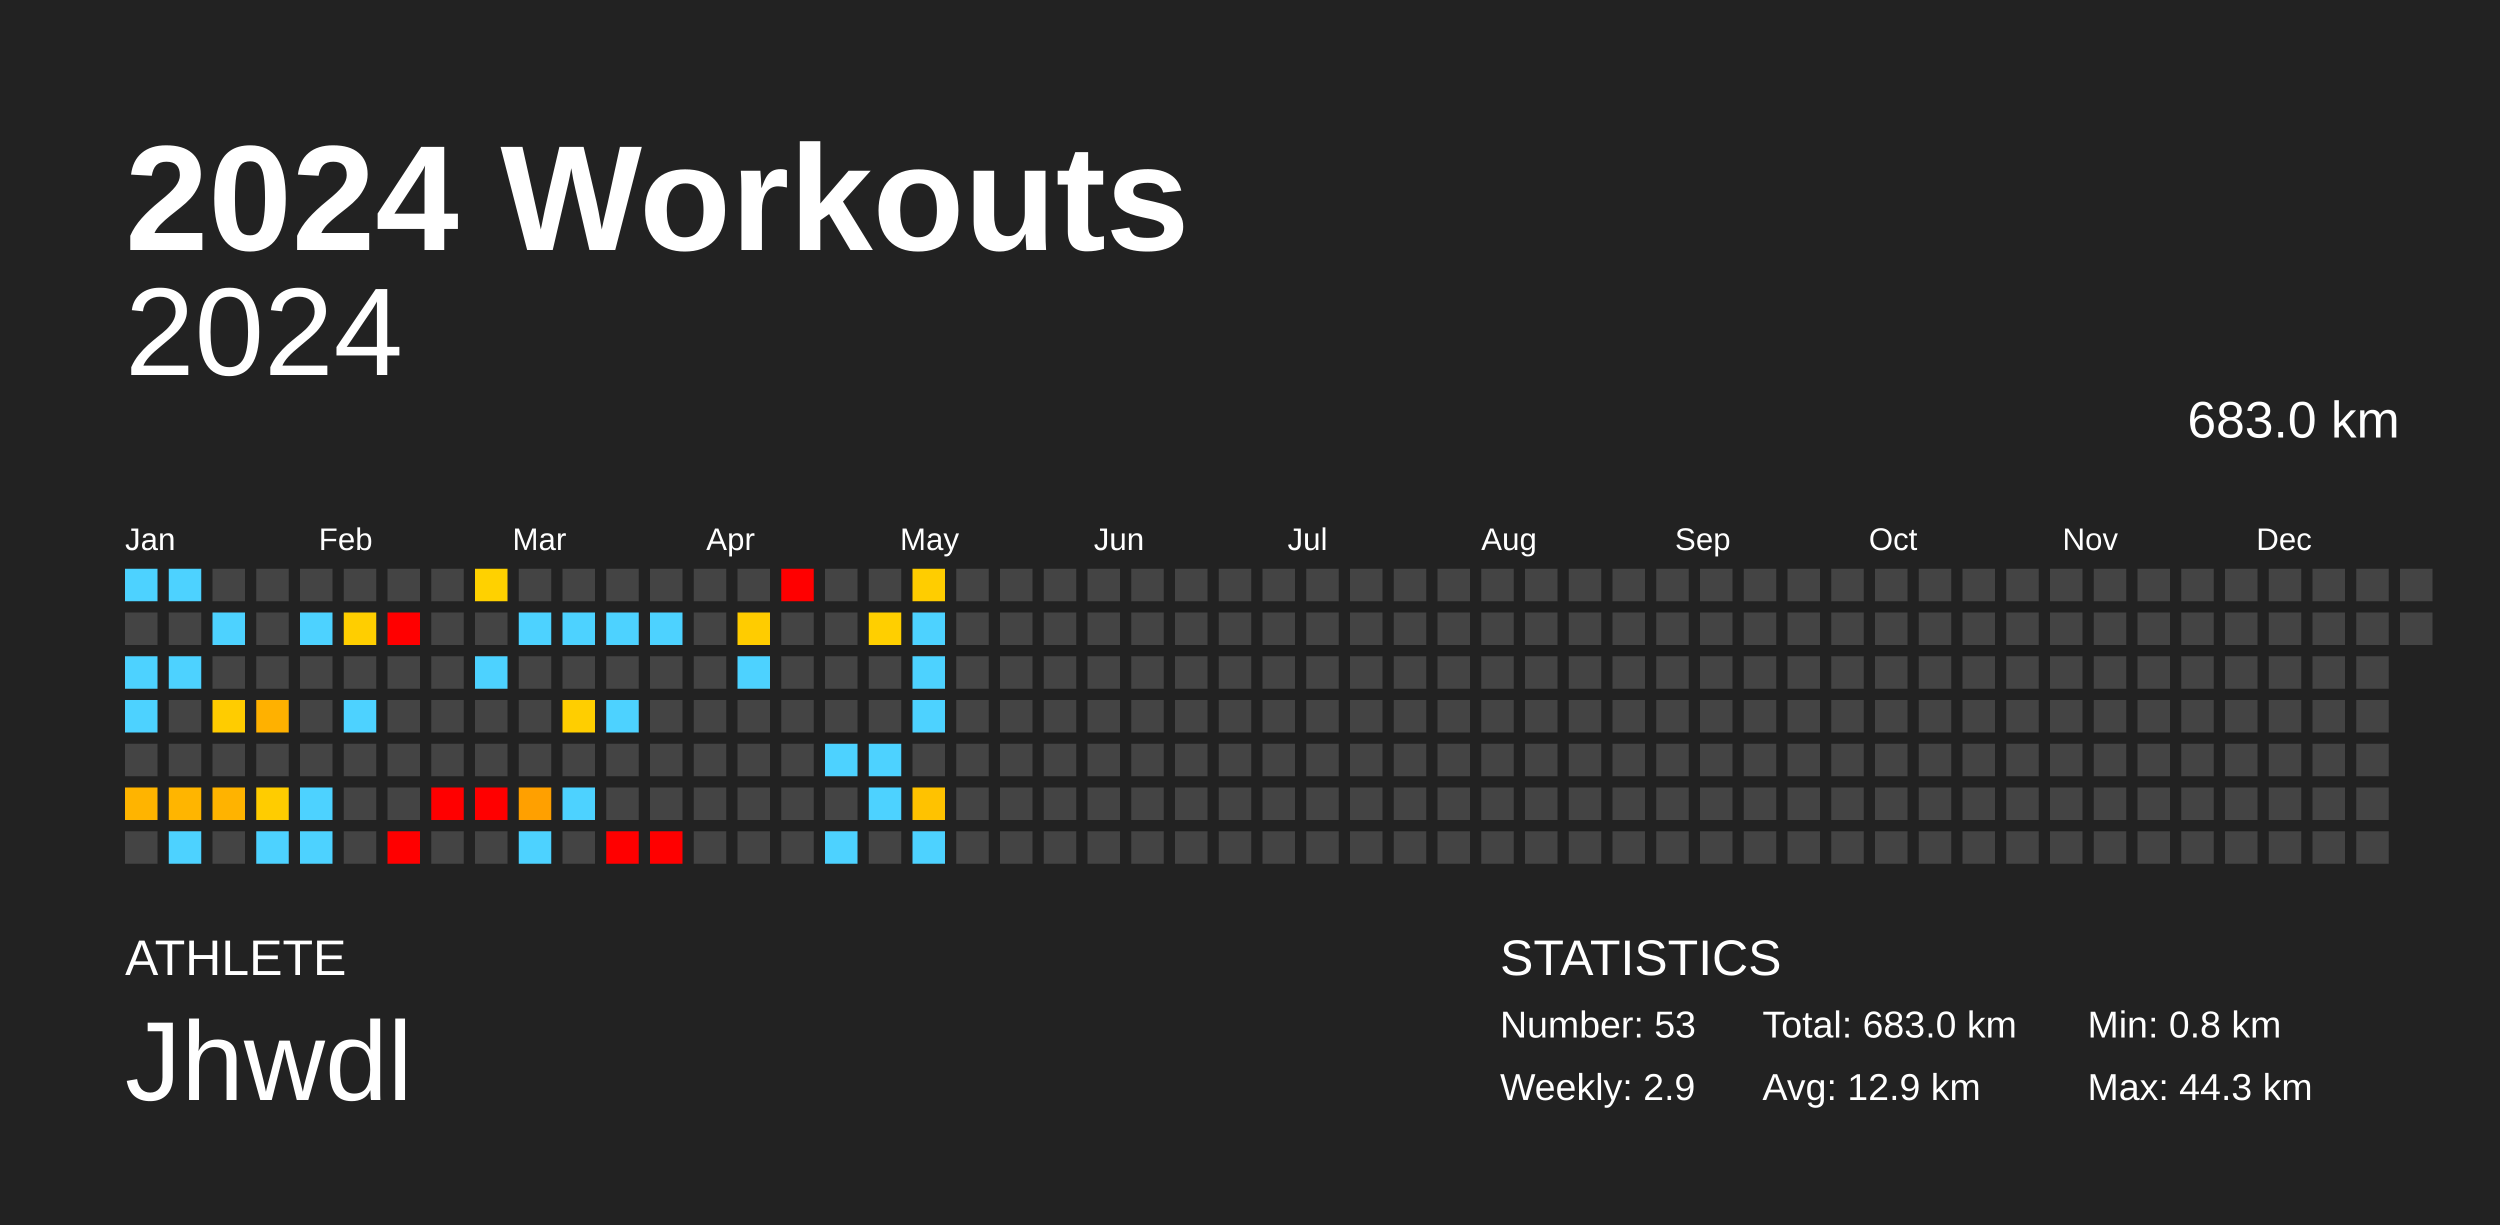
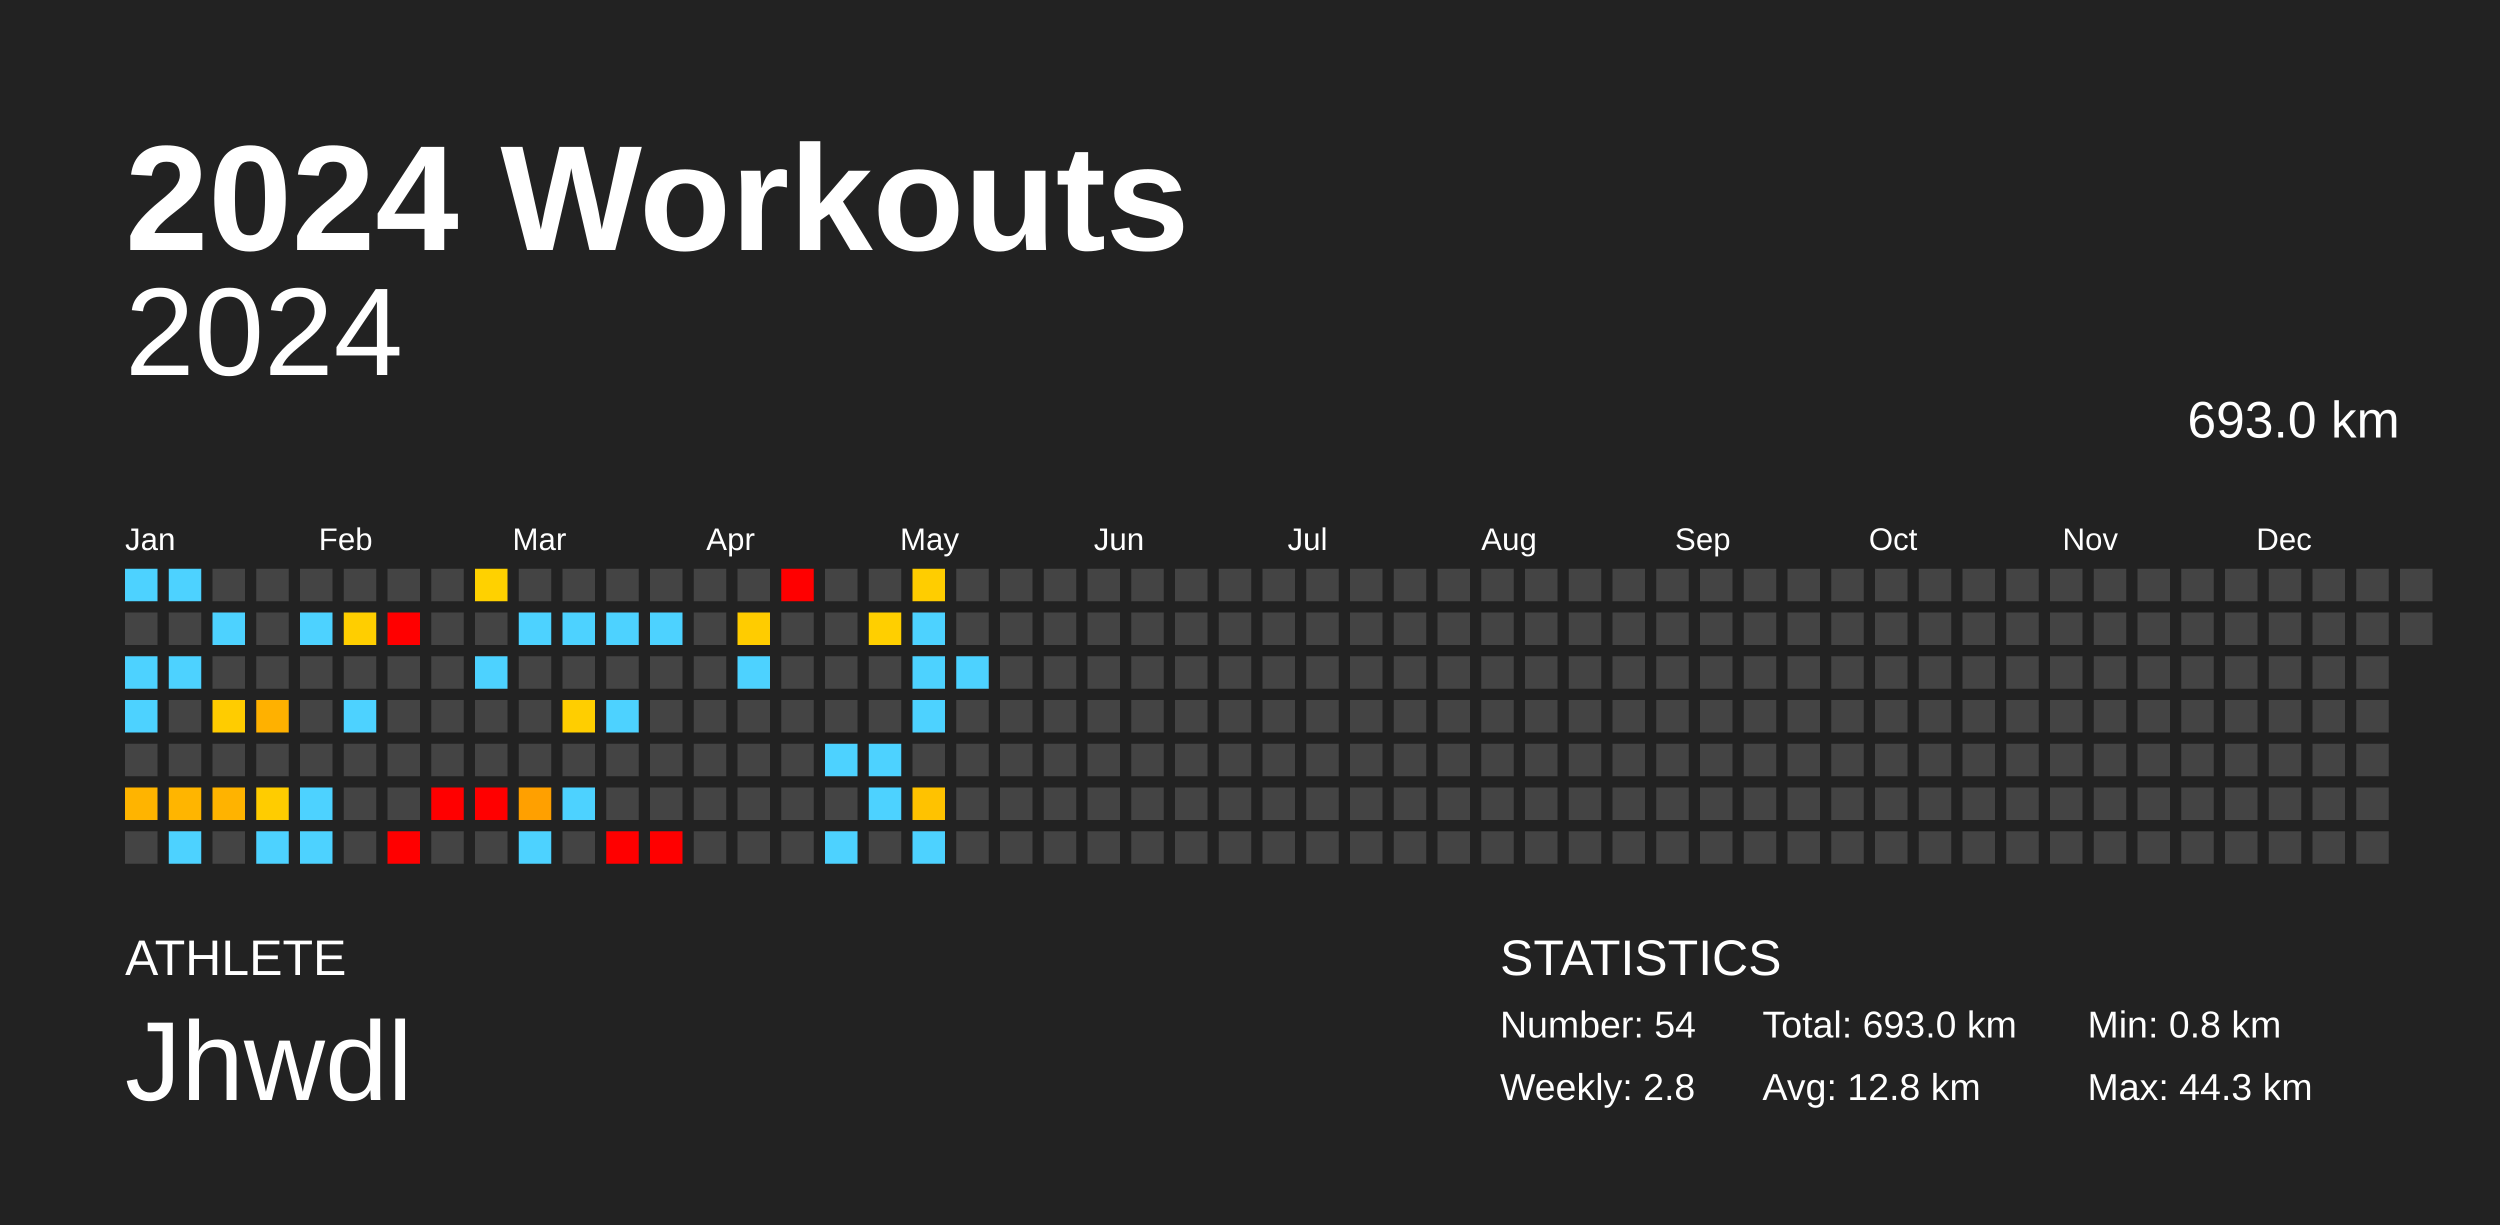
<svg xmlns="http://www.w3.org/2000/svg" baseProfile="full" height="98mm" version="1.1" viewBox="0,0,200,98" width="200mm">
  <defs />
  <rect fill="#222222" height="98" width="200" x="0" y="0" />
  <text fill="#FFFFFF" style="font-size:12px; font-family:Arial; font-weight:bold;" x="10" y="20">2024 Workouts</text>
  <text fill="#FFFFFF" style="font-size:4px; font-family:Arial" x="10" y="78">ATHLETE</text>
  <text fill="#FFFFFF" style="font-size:9px; font-family:Arial" x="10" y="88">Jhwdl</text>
  <text fill="#FFFFFF" style="font-size:4px; font-family:Arial" x="120" y="78">STATISTICS</text>
-   <text fill="#FFFFFF" style="font-size:3px; font-family:Arial" x="120" y="83">Number: 53</text>
-   <text fill="#FFFFFF" style="font-size:3px; font-family:Arial" x="120" y="88">Weekly: 2.9</text>
-   <text fill="#FFFFFF" style="font-size:3px; font-family:Arial" x="141" y="83">Total: 683.0 km</text>
-   <text fill="#FFFFFF" style="font-size:3px; font-family:Arial" x="141" y="88">Avg: 12.9 km</text>
+   <text fill="#FFFFFF" style="font-size:3px; font-family:Arial" x="120" y="83">Number: 54</text>
+   <text fill="#FFFFFF" style="font-size:3px; font-family:Arial" x="120" y="88">Weekly: 2.8</text>
+   <text fill="#FFFFFF" style="font-size:3px; font-family:Arial" x="141" y="83">Total: 693.0 km</text>
+   <text fill="#FFFFFF" style="font-size:3px; font-family:Arial" x="141" y="88">Avg: 12.8 km</text>
  <text fill="#FFFFFF" style="font-size:3px; font-family:Arial" x="167" y="83">Min: 0.8 km</text>
  <text fill="#FFFFFF" style="font-size:3px; font-family:Arial" x="167" y="88">Max: 44.3 km</text>
  <text alignment-baseline="hanging" fill="#FFFFFF" style="font-size:10.0px; font-family:Arial;" x="10" y="30">2024</text>
-   <text alignment-baseline="hanging" fill="#FFFFFF" style="font-size:4.125px; font-family:Arial;" x="175" y="35">683.0 km</text>
+   <text alignment-baseline="hanging" fill="#FFFFFF" style="font-size:4.125px; font-family:Arial;" x="175" y="35">693.0 km</text>
  <text fill="#FFFFFF" style="font-size:2.5px; font-family:Arial" x="10.0" y="44">Jan</text>
  <text fill="#FFFFFF" style="font-size:2.5px; font-family:Arial" x="25.5" y="44">Feb</text>
  <text fill="#FFFFFF" style="font-size:2.5px; font-family:Arial" x="41.0" y="44">Mar</text>
  <text fill="#FFFFFF" style="font-size:2.5px; font-family:Arial" x="56.5" y="44">Apr</text>
  <text fill="#FFFFFF" style="font-size:2.5px; font-family:Arial" x="72.0" y="44">May</text>
  <text fill="#FFFFFF" style="font-size:2.5px; font-family:Arial" x="87.5" y="44">Jun</text>
  <text fill="#FFFFFF" style="font-size:2.5px; font-family:Arial" x="103.0" y="44">Jul</text>
  <text fill="#FFFFFF" style="font-size:2.5px; font-family:Arial" x="118.5" y="44">Aug</text>
  <text fill="#FFFFFF" style="font-size:2.5px; font-family:Arial" x="134.0" y="44">Sep</text>
  <text fill="#FFFFFF" style="font-size:2.5px; font-family:Arial" x="149.5" y="44">Oct</text>
  <text fill="#FFFFFF" style="font-size:2.5px; font-family:Arial" x="165.0" y="44">Nov</text>
  <text fill="#FFFFFF" style="font-size:2.5px; font-family:Arial" x="180.5" y="44">Dec</text>
  <rect fill="#4dd2ff" height="2.6" width="2.6" x="10.0" y="45.5" />
  <rect fill="#444444" height="2.6" width="2.6" x="10.0" y="49.0" />
  <rect fill="#4dd2ff" height="2.6" width="2.6" x="10.0" y="52.5" />
  <rect fill="#4dd2ff" height="2.6" width="2.6" x="10.0" y="56.0" />
  <rect fill="#444444" height="2.6" width="2.6" x="10.0" y="59.5" />
  <rect fill="#ffb400" height="2.6" width="2.6" x="10.0" y="63.0" />
  <rect fill="#444444" height="2.6" width="2.6" x="10.0" y="66.5" />
  <rect fill="#4dd2ff" height="2.6" width="2.6" x="13.5" y="45.5" />
  <rect fill="#444444" height="2.6" width="2.6" x="13.5" y="49.0" />
  <rect fill="#4dd2ff" height="2.6" width="2.6" x="13.5" y="52.5" />
  <rect fill="#444444" height="2.6" width="2.6" x="13.5" y="56.0" />
  <rect fill="#444444" height="2.6" width="2.6" x="13.5" y="59.5" />
  <rect fill="#ffb500" height="2.6" width="2.6" x="13.5" y="63.0" />
  <rect fill="#4dd2ff" height="2.6" width="2.6" x="13.5" y="66.5" />
  <rect fill="#444444" height="2.6" width="2.6" x="17.0" y="45.5" />
  <rect fill="#4dd2ff" height="2.6" width="2.6" x="17.0" y="49.0" />
  <rect fill="#444444" height="2.6" width="2.6" x="17.0" y="52.5" />
  <rect fill="#ffcc00" height="2.6" width="2.6" x="17.0" y="56.0" />
  <rect fill="#444444" height="2.6" width="2.6" x="17.0" y="59.5" />
  <rect fill="#ffb300" height="2.6" width="2.6" x="17.0" y="63.0" />
  <rect fill="#444444" height="2.6" width="2.6" x="17.0" y="66.5" />
  <rect fill="#444444" height="2.6" width="2.6" x="20.5" y="45.5" />
  <rect fill="#444444" height="2.6" width="2.6" x="20.5" y="49.0" />
  <rect fill="#444444" height="2.6" width="2.6" x="20.5" y="52.5" />
  <rect fill="#ffb100" height="2.6" width="2.6" x="20.5" y="56.0" />
  <rect fill="#444444" height="2.6" width="2.6" x="20.5" y="59.5" />
  <rect fill="#ffcc00" height="2.6" width="2.6" x="20.5" y="63.0" />
  <rect fill="#4dd2ff" height="2.6" width="2.6" x="20.5" y="66.5" />
  <rect fill="#444444" height="2.6" width="2.6" x="24.0" y="45.5" />
  <rect fill="#4dd2ff" height="2.6" width="2.6" x="24.0" y="49.0" />
  <rect fill="#444444" height="2.6" width="2.6" x="24.0" y="52.5" />
  <rect fill="#444444" height="2.6" width="2.6" x="24.0" y="56.0" />
  <rect fill="#444444" height="2.6" width="2.6" x="24.0" y="59.5" />
  <rect fill="#4dd2ff" height="2.6" width="2.6" x="24.0" y="63.0" />
  <rect fill="#4dd2ff" height="2.6" width="2.6" x="24.0" y="66.5" />
  <rect fill="#444444" height="2.6" width="2.6" x="27.5" y="45.5" />
  <rect fill="#ffce00" height="2.6" width="2.6" x="27.5" y="49.0" />
  <rect fill="#444444" height="2.6" width="2.6" x="27.5" y="52.5" />
  <rect fill="#4dd2ff" height="2.6" width="2.6" x="27.5" y="56.0" />
  <rect fill="#444444" height="2.6" width="2.6" x="27.5" y="59.5" />
  <rect fill="#444444" height="2.6" width="2.6" x="27.5" y="63.0" />
  <rect fill="#444444" height="2.6" width="2.6" x="27.5" y="66.5" />
  <rect fill="#444444" height="2.6" width="2.6" x="31.0" y="45.5" />
  <rect fill="red" height="2.6" width="2.6" x="31.0" y="49.0" />
  <rect fill="#444444" height="2.6" width="2.6" x="31.0" y="52.5" />
  <rect fill="#444444" height="2.6" width="2.6" x="31.0" y="56.0" />
  <rect fill="#444444" height="2.6" width="2.6" x="31.0" y="59.5" />
  <rect fill="#444444" height="2.6" width="2.6" x="31.0" y="63.0" />
  <rect fill="red" height="2.6" width="2.6" x="31.0" y="66.5" />
  <rect fill="#444444" height="2.6" width="2.6" x="34.5" y="45.5" />
  <rect fill="#444444" height="2.6" width="2.6" x="34.5" y="49.0" />
  <rect fill="#444444" height="2.6" width="2.6" x="34.5" y="52.5" />
  <rect fill="#444444" height="2.6" width="2.6" x="34.5" y="56.0" />
  <rect fill="#444444" height="2.6" width="2.6" x="34.5" y="59.5" />
  <rect fill="red" height="2.6" width="2.6" x="34.5" y="63.0" />
  <rect fill="#444444" height="2.6" width="2.6" x="34.5" y="66.5" />
  <rect fill="#ffd100" height="2.6" width="2.6" x="38.0" y="45.5" />
  <rect fill="#444444" height="2.6" width="2.6" x="38.0" y="49.0" />
  <rect fill="#4dd2ff" height="2.6" width="2.6" x="38.0" y="52.5" />
  <rect fill="#444444" height="2.6" width="2.6" x="38.0" y="56.0" />
  <rect fill="#444444" height="2.6" width="2.6" x="38.0" y="59.5" />
  <rect fill="red" height="2.6" width="2.6" x="38.0" y="63.0" />
  <rect fill="#444444" height="2.6" width="2.6" x="38.0" y="66.5" />
  <rect fill="#444444" height="2.6" width="2.6" x="41.5" y="45.5" />
  <rect fill="#4dd2ff" height="2.6" width="2.6" x="41.5" y="49.0" />
  <rect fill="#444444" height="2.6" width="2.6" x="41.5" y="52.5" />
  <rect fill="#444444" height="2.6" width="2.6" x="41.5" y="56.0" />
  <rect fill="#444444" height="2.6" width="2.6" x="41.5" y="59.5" />
  <rect fill="#ffa000" height="2.6" width="2.6" x="41.5" y="63.0" />
  <rect fill="#4dd2ff" height="2.6" width="2.6" x="41.5" y="66.5" />
  <rect fill="#444444" height="2.6" width="2.6" x="45.0" y="45.5" />
  <rect fill="#4dd2ff" height="2.6" width="2.6" x="45.0" y="49.0" />
  <rect fill="#444444" height="2.6" width="2.6" x="45.0" y="52.5" />
  <rect fill="#ffce00" height="2.6" width="2.6" x="45.0" y="56.0" />
  <rect fill="#444444" height="2.6" width="2.6" x="45.0" y="59.5" />
  <rect fill="#4dd2ff" height="2.6" width="2.6" x="45.0" y="63.0" />
  <rect fill="#444444" height="2.6" width="2.6" x="45.0" y="66.5" />
  <rect fill="#444444" height="2.6" width="2.6" x="48.5" y="45.5" />
  <rect fill="#4dd2ff" height="2.6" width="2.6" x="48.5" y="49.0" />
  <rect fill="#444444" height="2.6" width="2.6" x="48.5" y="52.5" />
  <rect fill="#4dd2ff" height="2.6" width="2.6" x="48.5" y="56.0" />
  <rect fill="#444444" height="2.6" width="2.6" x="48.5" y="59.5" />
  <rect fill="#444444" height="2.6" width="2.6" x="48.5" y="63.0" />
  <rect fill="red" height="2.6" width="2.6" x="48.5" y="66.5" />
  <rect fill="#444444" height="2.6" width="2.6" x="52.0" y="45.5" />
  <rect fill="#4dd2ff" height="2.6" width="2.6" x="52.0" y="49.0" />
  <rect fill="#444444" height="2.6" width="2.6" x="52.0" y="52.5" />
  <rect fill="#444444" height="2.6" width="2.6" x="52.0" y="56.0" />
  <rect fill="#444444" height="2.6" width="2.6" x="52.0" y="59.5" />
  <rect fill="#444444" height="2.6" width="2.6" x="52.0" y="63.0" />
  <rect fill="red" height="2.6" width="2.6" x="52.0" y="66.5" />
  <rect fill="#444444" height="2.6" width="2.6" x="55.5" y="45.5" />
  <rect fill="#444444" height="2.6" width="2.6" x="55.5" y="49.0" />
  <rect fill="#444444" height="2.6" width="2.6" x="55.5" y="52.5" />
  <rect fill="#444444" height="2.6" width="2.6" x="55.5" y="56.0" />
  <rect fill="#444444" height="2.6" width="2.6" x="55.5" y="59.5" />
  <rect fill="#444444" height="2.6" width="2.6" x="55.5" y="63.0" />
  <rect fill="#444444" height="2.6" width="2.6" x="55.5" y="66.5" />
  <rect fill="#444444" height="2.6" width="2.6" x="59.0" y="45.5" />
  <rect fill="#ffcc00" height="2.6" width="2.6" x="59.0" y="49.0" />
  <rect fill="#4dd2ff" height="2.6" width="2.6" x="59.0" y="52.5" />
  <rect fill="#444444" height="2.6" width="2.6" x="59.0" y="56.0" />
  <rect fill="#444444" height="2.6" width="2.6" x="59.0" y="59.5" />
  <rect fill="#444444" height="2.6" width="2.6" x="59.0" y="63.0" />
  <rect fill="#444444" height="2.6" width="2.6" x="59.0" y="66.5" />
  <rect fill="red" height="2.6" width="2.6" x="62.5" y="45.5" />
  <rect fill="#444444" height="2.6" width="2.6" x="62.5" y="49.0" />
  <rect fill="#444444" height="2.6" width="2.6" x="62.5" y="52.5" />
  <rect fill="#444444" height="2.6" width="2.6" x="62.5" y="56.0" />
  <rect fill="#444444" height="2.6" width="2.6" x="62.5" y="59.5" />
  <rect fill="#444444" height="2.6" width="2.6" x="62.5" y="63.0" />
  <rect fill="#444444" height="2.6" width="2.6" x="62.5" y="66.5" />
  <rect fill="#444444" height="2.6" width="2.6" x="66.0" y="45.5" />
  <rect fill="#444444" height="2.6" width="2.6" x="66.0" y="49.0" />
  <rect fill="#444444" height="2.6" width="2.6" x="66.0" y="52.5" />
  <rect fill="#444444" height="2.6" width="2.6" x="66.0" y="56.0" />
  <rect fill="#4dd2ff" height="2.6" width="2.6" x="66.0" y="59.5" />
  <rect fill="#444444" height="2.6" width="2.6" x="66.0" y="63.0" />
  <rect fill="#4dd2ff" height="2.6" width="2.6" x="66.0" y="66.5" />
  <rect fill="#444444" height="2.6" width="2.6" x="69.5" y="45.5" />
  <rect fill="#ffcf00" height="2.6" width="2.6" x="69.5" y="49.0" />
  <rect fill="#444444" height="2.6" width="2.6" x="69.5" y="52.5" />
  <rect fill="#444444" height="2.6" width="2.6" x="69.5" y="56.0" />
  <rect fill="#4dd2ff" height="2.6" width="2.6" x="69.5" y="59.5" />
  <rect fill="#4dd2ff" height="2.6" width="2.6" x="69.5" y="63.0" />
  <rect fill="#444444" height="2.6" width="2.6" x="69.5" y="66.5" />
  <rect fill="#ffcd00" height="2.6" width="2.6" x="73.0" y="45.5" />
  <rect fill="#4dd2ff" height="2.6" width="2.6" x="73.0" y="49.0" />
  <rect fill="#4dd2ff" height="2.6" width="2.6" x="73.0" y="52.5" />
  <rect fill="#4dd2ff" height="2.6" width="2.6" x="73.0" y="56.0" />
  <rect fill="#444444" height="2.6" width="2.6" x="73.0" y="59.5" />
  <rect fill="#ffc200" height="2.6" width="2.6" x="73.0" y="63.0" />
  <rect fill="#4dd2ff" height="2.6" width="2.6" x="73.0" y="66.5" />
  <rect fill="#444444" height="2.6" width="2.6" x="76.5" y="45.5" />
  <rect fill="#444444" height="2.6" width="2.6" x="76.5" y="49.0" />
-   <rect fill="#444444" height="2.6" width="2.6" x="76.5" y="52.5" />
+   <rect fill="#4dd2ff" height="2.6" width="2.6" x="76.5" y="52.5" />
  <rect fill="#444444" height="2.6" width="2.6" x="76.5" y="56.0" />
  <rect fill="#444444" height="2.6" width="2.6" x="76.5" y="59.5" />
  <rect fill="#444444" height="2.6" width="2.6" x="76.5" y="63.0" />
  <rect fill="#444444" height="2.6" width="2.6" x="76.5" y="66.5" />
  <rect fill="#444444" height="2.6" width="2.6" x="80.0" y="45.5" />
  <rect fill="#444444" height="2.6" width="2.6" x="80.0" y="49.0" />
  <rect fill="#444444" height="2.6" width="2.6" x="80.0" y="52.5" />
  <rect fill="#444444" height="2.6" width="2.6" x="80.0" y="56.0" />
  <rect fill="#444444" height="2.6" width="2.6" x="80.0" y="59.5" />
  <rect fill="#444444" height="2.6" width="2.6" x="80.0" y="63.0" />
  <rect fill="#444444" height="2.6" width="2.6" x="80.0" y="66.5" />
  <rect fill="#444444" height="2.6" width="2.6" x="83.5" y="45.5" />
  <rect fill="#444444" height="2.6" width="2.6" x="83.5" y="49.0" />
  <rect fill="#444444" height="2.6" width="2.6" x="83.5" y="52.5" />
  <rect fill="#444444" height="2.6" width="2.6" x="83.5" y="56.0" />
  <rect fill="#444444" height="2.6" width="2.6" x="83.5" y="59.5" />
  <rect fill="#444444" height="2.6" width="2.6" x="83.5" y="63.0" />
  <rect fill="#444444" height="2.6" width="2.6" x="83.5" y="66.5" />
  <rect fill="#444444" height="2.6" width="2.6" x="87.0" y="45.5" />
  <rect fill="#444444" height="2.6" width="2.6" x="87.0" y="49.0" />
  <rect fill="#444444" height="2.6" width="2.6" x="87.0" y="52.5" />
  <rect fill="#444444" height="2.6" width="2.6" x="87.0" y="56.0" />
  <rect fill="#444444" height="2.6" width="2.6" x="87.0" y="59.5" />
  <rect fill="#444444" height="2.6" width="2.6" x="87.0" y="63.0" />
  <rect fill="#444444" height="2.6" width="2.6" x="87.0" y="66.5" />
  <rect fill="#444444" height="2.6" width="2.6" x="90.5" y="45.5" />
  <rect fill="#444444" height="2.6" width="2.6" x="90.5" y="49.0" />
  <rect fill="#444444" height="2.6" width="2.6" x="90.5" y="52.5" />
  <rect fill="#444444" height="2.6" width="2.6" x="90.5" y="56.0" />
  <rect fill="#444444" height="2.6" width="2.6" x="90.5" y="59.5" />
  <rect fill="#444444" height="2.6" width="2.6" x="90.5" y="63.0" />
  <rect fill="#444444" height="2.6" width="2.6" x="90.5" y="66.5" />
  <rect fill="#444444" height="2.6" width="2.6" x="94.0" y="45.5" />
  <rect fill="#444444" height="2.6" width="2.6" x="94.0" y="49.0" />
  <rect fill="#444444" height="2.6" width="2.6" x="94.0" y="52.5" />
  <rect fill="#444444" height="2.6" width="2.6" x="94.0" y="56.0" />
  <rect fill="#444444" height="2.6" width="2.6" x="94.0" y="59.5" />
  <rect fill="#444444" height="2.6" width="2.6" x="94.0" y="63.0" />
  <rect fill="#444444" height="2.6" width="2.6" x="94.0" y="66.5" />
  <rect fill="#444444" height="2.6" width="2.6" x="97.5" y="45.5" />
  <rect fill="#444444" height="2.6" width="2.6" x="97.5" y="49.0" />
  <rect fill="#444444" height="2.6" width="2.6" x="97.5" y="52.5" />
  <rect fill="#444444" height="2.6" width="2.6" x="97.5" y="56.0" />
  <rect fill="#444444" height="2.6" width="2.6" x="97.5" y="59.5" />
  <rect fill="#444444" height="2.6" width="2.6" x="97.5" y="63.0" />
  <rect fill="#444444" height="2.6" width="2.6" x="97.5" y="66.5" />
  <rect fill="#444444" height="2.6" width="2.6" x="101.0" y="45.5" />
  <rect fill="#444444" height="2.6" width="2.6" x="101.0" y="49.0" />
  <rect fill="#444444" height="2.6" width="2.6" x="101.0" y="52.5" />
  <rect fill="#444444" height="2.6" width="2.6" x="101.0" y="56.0" />
  <rect fill="#444444" height="2.6" width="2.6" x="101.0" y="59.5" />
  <rect fill="#444444" height="2.6" width="2.6" x="101.0" y="63.0" />
  <rect fill="#444444" height="2.6" width="2.6" x="101.0" y="66.5" />
  <rect fill="#444444" height="2.6" width="2.6" x="104.5" y="45.5" />
  <rect fill="#444444" height="2.6" width="2.6" x="104.5" y="49.0" />
  <rect fill="#444444" height="2.6" width="2.6" x="104.5" y="52.5" />
  <rect fill="#444444" height="2.6" width="2.6" x="104.5" y="56.0" />
  <rect fill="#444444" height="2.6" width="2.6" x="104.5" y="59.5" />
  <rect fill="#444444" height="2.6" width="2.6" x="104.5" y="63.0" />
  <rect fill="#444444" height="2.6" width="2.6" x="104.5" y="66.5" />
  <rect fill="#444444" height="2.6" width="2.6" x="108.0" y="45.5" />
  <rect fill="#444444" height="2.6" width="2.6" x="108.0" y="49.0" />
  <rect fill="#444444" height="2.6" width="2.6" x="108.0" y="52.5" />
  <rect fill="#444444" height="2.6" width="2.6" x="108.0" y="56.0" />
  <rect fill="#444444" height="2.6" width="2.6" x="108.0" y="59.5" />
  <rect fill="#444444" height="2.6" width="2.6" x="108.0" y="63.0" />
  <rect fill="#444444" height="2.6" width="2.6" x="108.0" y="66.5" />
  <rect fill="#444444" height="2.6" width="2.6" x="111.5" y="45.5" />
  <rect fill="#444444" height="2.6" width="2.6" x="111.5" y="49.0" />
  <rect fill="#444444" height="2.6" width="2.6" x="111.5" y="52.5" />
  <rect fill="#444444" height="2.6" width="2.6" x="111.5" y="56.0" />
  <rect fill="#444444" height="2.6" width="2.6" x="111.5" y="59.5" />
  <rect fill="#444444" height="2.6" width="2.6" x="111.5" y="63.0" />
  <rect fill="#444444" height="2.6" width="2.6" x="111.5" y="66.5" />
  <rect fill="#444444" height="2.6" width="2.6" x="115.0" y="45.5" />
  <rect fill="#444444" height="2.6" width="2.6" x="115.0" y="49.0" />
  <rect fill="#444444" height="2.6" width="2.6" x="115.0" y="52.5" />
  <rect fill="#444444" height="2.6" width="2.6" x="115.0" y="56.0" />
  <rect fill="#444444" height="2.6" width="2.6" x="115.0" y="59.5" />
  <rect fill="#444444" height="2.6" width="2.6" x="115.0" y="63.0" />
  <rect fill="#444444" height="2.6" width="2.6" x="115.0" y="66.5" />
  <rect fill="#444444" height="2.6" width="2.6" x="118.5" y="45.5" />
  <rect fill="#444444" height="2.6" width="2.6" x="118.5" y="49.0" />
  <rect fill="#444444" height="2.6" width="2.6" x="118.5" y="52.5" />
  <rect fill="#444444" height="2.6" width="2.6" x="118.5" y="56.0" />
  <rect fill="#444444" height="2.6" width="2.6" x="118.5" y="59.5" />
  <rect fill="#444444" height="2.6" width="2.6" x="118.5" y="63.0" />
  <rect fill="#444444" height="2.6" width="2.6" x="118.5" y="66.5" />
  <rect fill="#444444" height="2.6" width="2.6" x="122.0" y="45.5" />
  <rect fill="#444444" height="2.6" width="2.6" x="122.0" y="49.0" />
  <rect fill="#444444" height="2.6" width="2.6" x="122.0" y="52.5" />
  <rect fill="#444444" height="2.6" width="2.6" x="122.0" y="56.0" />
  <rect fill="#444444" height="2.6" width="2.6" x="122.0" y="59.5" />
  <rect fill="#444444" height="2.6" width="2.6" x="122.0" y="63.0" />
  <rect fill="#444444" height="2.6" width="2.6" x="122.0" y="66.5" />
  <rect fill="#444444" height="2.6" width="2.6" x="125.5" y="45.5" />
  <rect fill="#444444" height="2.6" width="2.6" x="125.5" y="49.0" />
  <rect fill="#444444" height="2.6" width="2.6" x="125.5" y="52.5" />
  <rect fill="#444444" height="2.6" width="2.6" x="125.5" y="56.0" />
  <rect fill="#444444" height="2.6" width="2.6" x="125.5" y="59.5" />
  <rect fill="#444444" height="2.6" width="2.6" x="125.5" y="63.0" />
  <rect fill="#444444" height="2.6" width="2.6" x="125.5" y="66.5" />
  <rect fill="#444444" height="2.6" width="2.6" x="129.0" y="45.5" />
  <rect fill="#444444" height="2.6" width="2.6" x="129.0" y="49.0" />
  <rect fill="#444444" height="2.6" width="2.6" x="129.0" y="52.5" />
  <rect fill="#444444" height="2.6" width="2.6" x="129.0" y="56.0" />
  <rect fill="#444444" height="2.6" width="2.6" x="129.0" y="59.5" />
  <rect fill="#444444" height="2.6" width="2.6" x="129.0" y="63.0" />
  <rect fill="#444444" height="2.6" width="2.6" x="129.0" y="66.5" />
  <rect fill="#444444" height="2.6" width="2.6" x="132.5" y="45.5" />
  <rect fill="#444444" height="2.6" width="2.6" x="132.5" y="49.0" />
  <rect fill="#444444" height="2.6" width="2.6" x="132.5" y="52.5" />
  <rect fill="#444444" height="2.6" width="2.6" x="132.5" y="56.0" />
  <rect fill="#444444" height="2.6" width="2.6" x="132.5" y="59.5" />
  <rect fill="#444444" height="2.6" width="2.6" x="132.5" y="63.0" />
  <rect fill="#444444" height="2.6" width="2.6" x="132.5" y="66.5" />
  <rect fill="#444444" height="2.6" width="2.6" x="136.0" y="45.5" />
  <rect fill="#444444" height="2.6" width="2.6" x="136.0" y="49.0" />
  <rect fill="#444444" height="2.6" width="2.6" x="136.0" y="52.5" />
  <rect fill="#444444" height="2.6" width="2.6" x="136.0" y="56.0" />
  <rect fill="#444444" height="2.6" width="2.6" x="136.0" y="59.5" />
  <rect fill="#444444" height="2.6" width="2.6" x="136.0" y="63.0" />
  <rect fill="#444444" height="2.6" width="2.6" x="136.0" y="66.5" />
  <rect fill="#444444" height="2.6" width="2.6" x="139.5" y="45.5" />
  <rect fill="#444444" height="2.6" width="2.6" x="139.5" y="49.0" />
  <rect fill="#444444" height="2.6" width="2.6" x="139.5" y="52.5" />
  <rect fill="#444444" height="2.6" width="2.6" x="139.5" y="56.0" />
  <rect fill="#444444" height="2.6" width="2.6" x="139.5" y="59.5" />
  <rect fill="#444444" height="2.6" width="2.6" x="139.5" y="63.0" />
  <rect fill="#444444" height="2.6" width="2.6" x="139.5" y="66.5" />
  <rect fill="#444444" height="2.6" width="2.6" x="143.0" y="45.5" />
  <rect fill="#444444" height="2.6" width="2.6" x="143.0" y="49.0" />
  <rect fill="#444444" height="2.6" width="2.6" x="143.0" y="52.5" />
  <rect fill="#444444" height="2.6" width="2.6" x="143.0" y="56.0" />
  <rect fill="#444444" height="2.6" width="2.6" x="143.0" y="59.5" />
  <rect fill="#444444" height="2.6" width="2.6" x="143.0" y="63.0" />
  <rect fill="#444444" height="2.6" width="2.6" x="143.0" y="66.5" />
  <rect fill="#444444" height="2.6" width="2.6" x="146.5" y="45.5" />
  <rect fill="#444444" height="2.6" width="2.6" x="146.5" y="49.0" />
  <rect fill="#444444" height="2.6" width="2.6" x="146.5" y="52.5" />
  <rect fill="#444444" height="2.6" width="2.6" x="146.5" y="56.0" />
  <rect fill="#444444" height="2.6" width="2.6" x="146.5" y="59.5" />
  <rect fill="#444444" height="2.6" width="2.6" x="146.5" y="63.0" />
  <rect fill="#444444" height="2.6" width="2.6" x="146.5" y="66.5" />
  <rect fill="#444444" height="2.6" width="2.6" x="150.0" y="45.5" />
  <rect fill="#444444" height="2.6" width="2.6" x="150.0" y="49.0" />
  <rect fill="#444444" height="2.6" width="2.6" x="150.0" y="52.5" />
  <rect fill="#444444" height="2.6" width="2.6" x="150.0" y="56.0" />
  <rect fill="#444444" height="2.6" width="2.6" x="150.0" y="59.5" />
  <rect fill="#444444" height="2.6" width="2.6" x="150.0" y="63.0" />
  <rect fill="#444444" height="2.6" width="2.6" x="150.0" y="66.5" />
  <rect fill="#444444" height="2.6" width="2.6" x="153.5" y="45.5" />
  <rect fill="#444444" height="2.6" width="2.6" x="153.5" y="49.0" />
  <rect fill="#444444" height="2.6" width="2.6" x="153.5" y="52.5" />
  <rect fill="#444444" height="2.6" width="2.6" x="153.5" y="56.0" />
  <rect fill="#444444" height="2.6" width="2.6" x="153.5" y="59.5" />
  <rect fill="#444444" height="2.6" width="2.6" x="153.5" y="63.0" />
  <rect fill="#444444" height="2.6" width="2.6" x="153.5" y="66.5" />
  <rect fill="#444444" height="2.6" width="2.6" x="157.0" y="45.5" />
  <rect fill="#444444" height="2.6" width="2.6" x="157.0" y="49.0" />
  <rect fill="#444444" height="2.6" width="2.6" x="157.0" y="52.5" />
  <rect fill="#444444" height="2.6" width="2.6" x="157.0" y="56.0" />
  <rect fill="#444444" height="2.6" width="2.6" x="157.0" y="59.5" />
  <rect fill="#444444" height="2.6" width="2.6" x="157.0" y="63.0" />
  <rect fill="#444444" height="2.6" width="2.6" x="157.0" y="66.5" />
  <rect fill="#444444" height="2.6" width="2.6" x="160.5" y="45.5" />
  <rect fill="#444444" height="2.6" width="2.6" x="160.5" y="49.0" />
  <rect fill="#444444" height="2.6" width="2.6" x="160.5" y="52.5" />
  <rect fill="#444444" height="2.6" width="2.6" x="160.5" y="56.0" />
  <rect fill="#444444" height="2.6" width="2.6" x="160.5" y="59.5" />
  <rect fill="#444444" height="2.6" width="2.6" x="160.5" y="63.0" />
  <rect fill="#444444" height="2.6" width="2.6" x="160.5" y="66.5" />
  <rect fill="#444444" height="2.6" width="2.6" x="164.0" y="45.5" />
  <rect fill="#444444" height="2.6" width="2.6" x="164.0" y="49.0" />
  <rect fill="#444444" height="2.6" width="2.6" x="164.0" y="52.5" />
  <rect fill="#444444" height="2.6" width="2.6" x="164.0" y="56.0" />
  <rect fill="#444444" height="2.6" width="2.6" x="164.0" y="59.5" />
  <rect fill="#444444" height="2.6" width="2.6" x="164.0" y="63.0" />
  <rect fill="#444444" height="2.6" width="2.6" x="164.0" y="66.5" />
  <rect fill="#444444" height="2.6" width="2.6" x="167.5" y="45.5" />
  <rect fill="#444444" height="2.6" width="2.6" x="167.5" y="49.0" />
  <rect fill="#444444" height="2.6" width="2.6" x="167.5" y="52.5" />
  <rect fill="#444444" height="2.6" width="2.6" x="167.5" y="56.0" />
  <rect fill="#444444" height="2.6" width="2.6" x="167.5" y="59.5" />
  <rect fill="#444444" height="2.6" width="2.6" x="167.5" y="63.0" />
  <rect fill="#444444" height="2.6" width="2.6" x="167.5" y="66.5" />
  <rect fill="#444444" height="2.6" width="2.6" x="171.0" y="45.5" />
  <rect fill="#444444" height="2.6" width="2.6" x="171.0" y="49.0" />
  <rect fill="#444444" height="2.6" width="2.6" x="171.0" y="52.5" />
  <rect fill="#444444" height="2.6" width="2.6" x="171.0" y="56.0" />
  <rect fill="#444444" height="2.6" width="2.6" x="171.0" y="59.5" />
  <rect fill="#444444" height="2.6" width="2.6" x="171.0" y="63.0" />
  <rect fill="#444444" height="2.6" width="2.6" x="171.0" y="66.5" />
  <rect fill="#444444" height="2.6" width="2.6" x="174.5" y="45.5" />
  <rect fill="#444444" height="2.6" width="2.6" x="174.5" y="49.0" />
  <rect fill="#444444" height="2.6" width="2.6" x="174.5" y="52.5" />
  <rect fill="#444444" height="2.6" width="2.6" x="174.5" y="56.0" />
  <rect fill="#444444" height="2.6" width="2.6" x="174.5" y="59.5" />
  <rect fill="#444444" height="2.6" width="2.6" x="174.5" y="63.0" />
  <rect fill="#444444" height="2.6" width="2.6" x="174.5" y="66.5" />
  <rect fill="#444444" height="2.6" width="2.6" x="178.0" y="45.5" />
  <rect fill="#444444" height="2.6" width="2.6" x="178.0" y="49.0" />
  <rect fill="#444444" height="2.6" width="2.6" x="178.0" y="52.5" />
  <rect fill="#444444" height="2.6" width="2.6" x="178.0" y="56.0" />
  <rect fill="#444444" height="2.6" width="2.6" x="178.0" y="59.5" />
  <rect fill="#444444" height="2.6" width="2.6" x="178.0" y="63.0" />
  <rect fill="#444444" height="2.6" width="2.6" x="178.0" y="66.5" />
  <rect fill="#444444" height="2.6" width="2.6" x="181.5" y="45.5" />
  <rect fill="#444444" height="2.6" width="2.6" x="181.5" y="49.0" />
  <rect fill="#444444" height="2.6" width="2.6" x="181.5" y="52.5" />
  <rect fill="#444444" height="2.6" width="2.6" x="181.5" y="56.0" />
  <rect fill="#444444" height="2.6" width="2.6" x="181.5" y="59.5" />
  <rect fill="#444444" height="2.6" width="2.6" x="181.5" y="63.0" />
  <rect fill="#444444" height="2.6" width="2.6" x="181.5" y="66.5" />
  <rect fill="#444444" height="2.6" width="2.6" x="185.0" y="45.5" />
  <rect fill="#444444" height="2.6" width="2.6" x="185.0" y="49.0" />
  <rect fill="#444444" height="2.6" width="2.6" x="185.0" y="52.5" />
  <rect fill="#444444" height="2.6" width="2.6" x="185.0" y="56.0" />
  <rect fill="#444444" height="2.6" width="2.6" x="185.0" y="59.5" />
  <rect fill="#444444" height="2.6" width="2.6" x="185.0" y="63.0" />
  <rect fill="#444444" height="2.6" width="2.6" x="185.0" y="66.5" />
  <rect fill="#444444" height="2.6" width="2.6" x="188.5" y="45.5" />
  <rect fill="#444444" height="2.6" width="2.6" x="188.5" y="49.0" />
  <rect fill="#444444" height="2.6" width="2.6" x="188.5" y="52.5" />
  <rect fill="#444444" height="2.6" width="2.6" x="188.5" y="56.0" />
  <rect fill="#444444" height="2.6" width="2.6" x="188.5" y="59.5" />
  <rect fill="#444444" height="2.6" width="2.6" x="188.5" y="63.0" />
  <rect fill="#444444" height="2.6" width="2.6" x="188.5" y="66.5" />
  <rect fill="#444444" height="2.6" width="2.6" x="192.0" y="45.5" />
  <rect fill="#444444" height="2.6" width="2.6" x="192.0" y="49.0" />
</svg>
